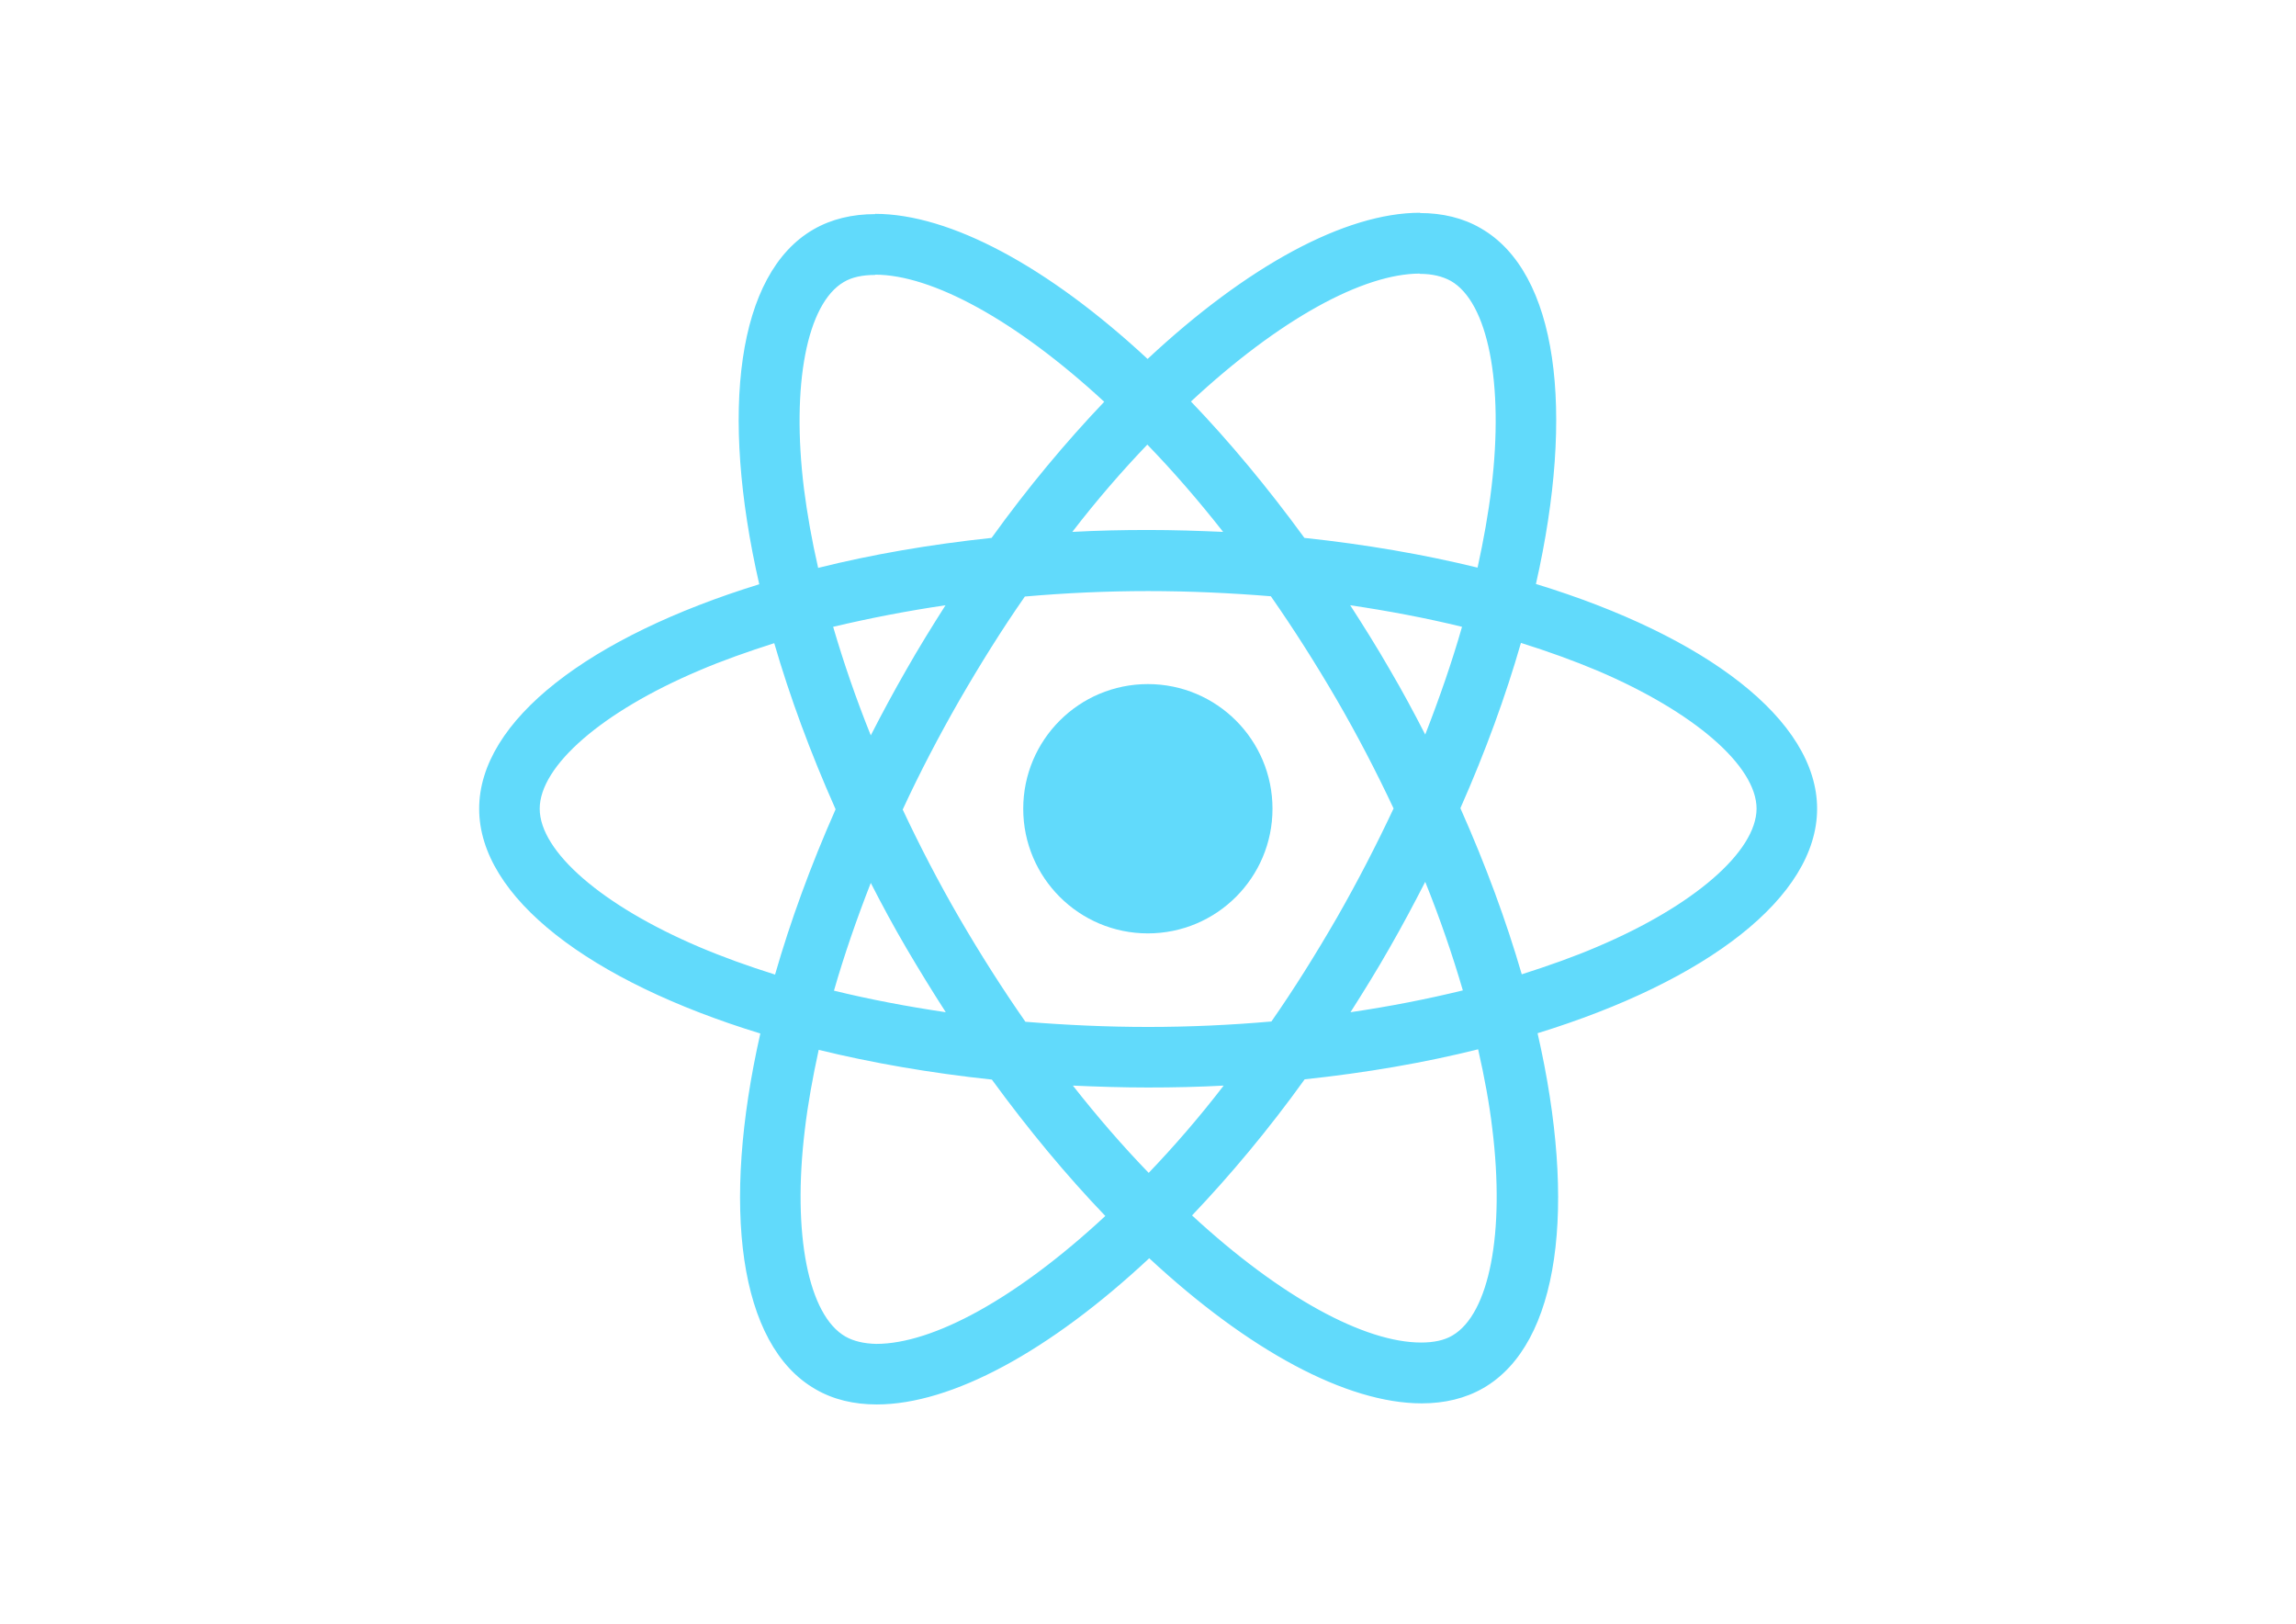
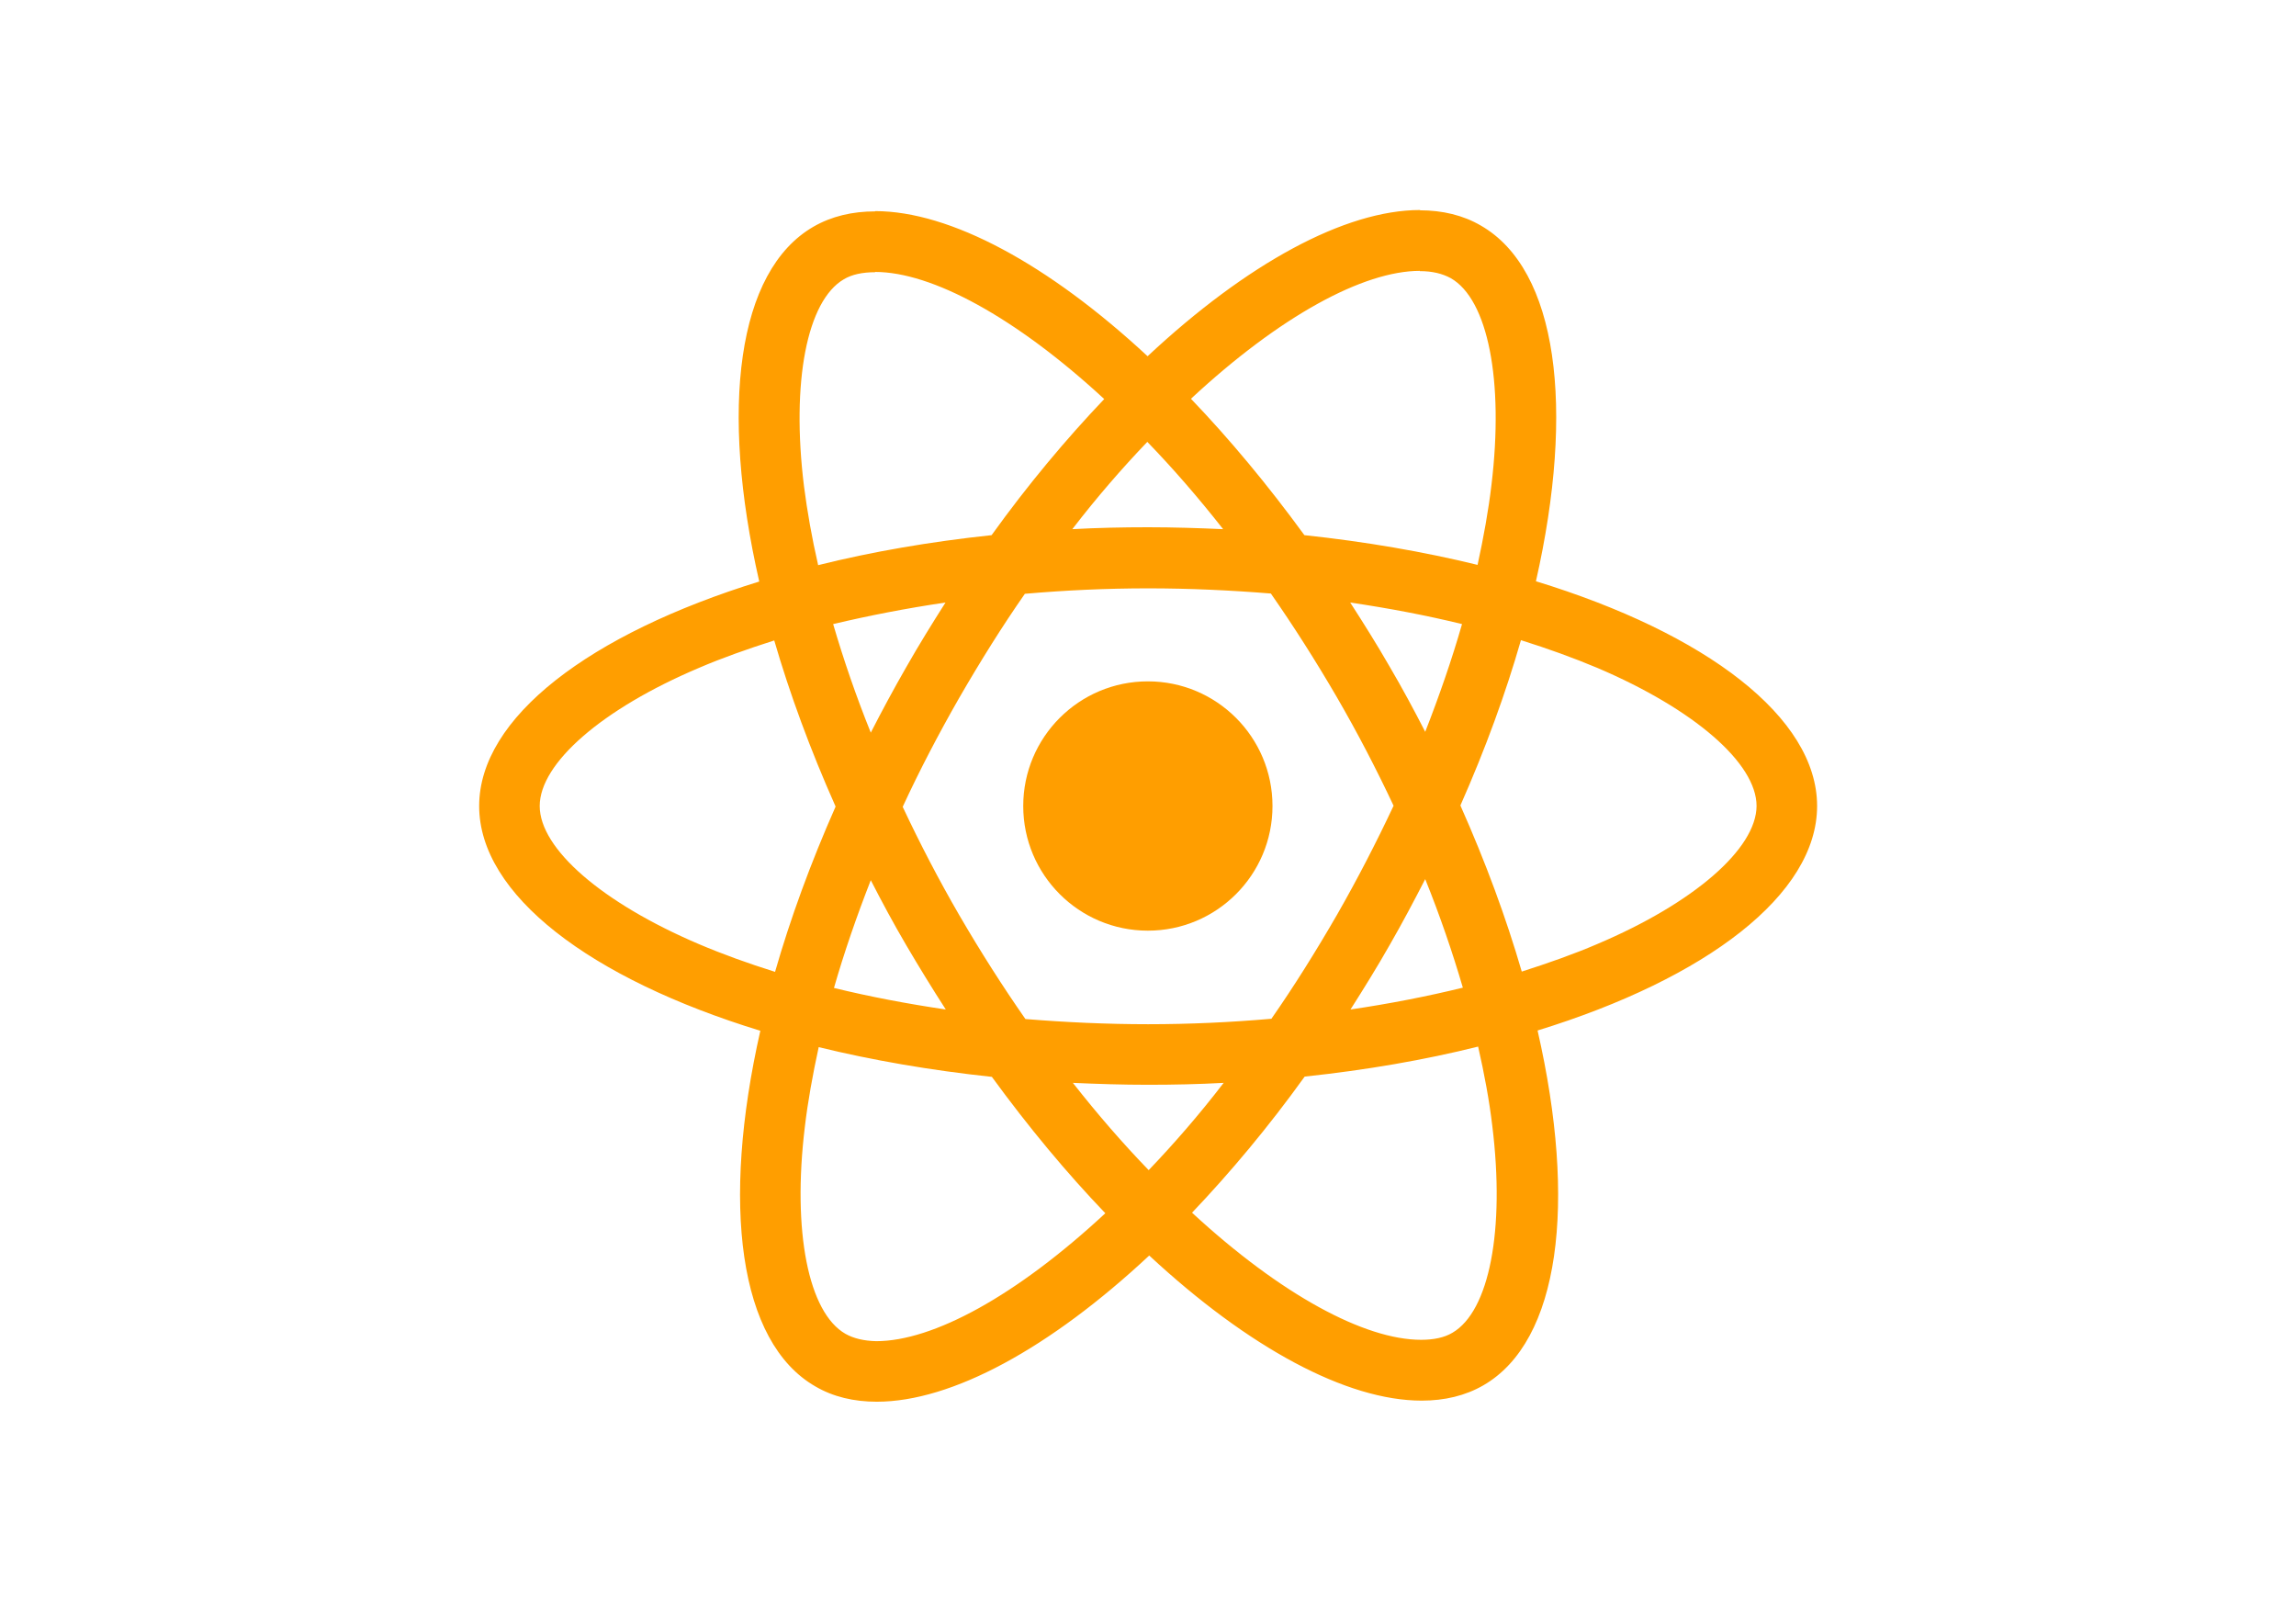
- <svg xmlns="http://www.w3.org/2000/svg" viewBox="0 0 841.9 595.3">
-   <g fill="#61DAFB">
+ <svg xmlns="http://www.w3.org/2000/svg" viewBox="0 1 841.9 595.3">
+   <g fill="#ff9e00">
    <path d="M666.3 296.5c0-32.5-40.7-63.3-103.1-82.4 14.4-63.6 8-114.2-20.2-130.4-6.5-3.8-14.1-5.6-22.4-5.6v22.3c4.6 0 8.3.9 11.4 2.6 13.6 7.8 19.5 37.5 14.9 75.7-1.1 9.4-2.9 19.3-5.1 29.4-19.6-4.8-41-8.5-63.5-10.9-13.5-18.5-27.5-35.3-41.6-50 32.6-30.3 63.2-46.9 84-46.9V78c-27.5 0-63.5 19.6-99.9 53.6-36.4-33.8-72.4-53.2-99.9-53.2v22.3c20.7 0 51.4 16.5 84 46.6-14 14.7-28 31.4-41.3 49.9-22.6 2.4-44 6.1-63.6 11-2.3-10-4-19.7-5.2-29-4.7-38.2 1.1-67.9 14.6-75.8 3-1.8 6.9-2.6 11.5-2.6V78.5c-8.4 0-16 1.8-22.6 5.6-28.1 16.2-34.4 66.7-19.9 130.1-62.2 19.2-102.7 49.9-102.7 82.3 0 32.5 40.7 63.3 103.1 82.4-14.4 63.6-8 114.2 20.2 130.4 6.5 3.8 14.1 5.6 22.5 5.6 27.5 0 63.5-19.6 99.9-53.6 36.4 33.8 72.4 53.2 99.9 53.2 8.4 0 16-1.8 22.6-5.6 28.1-16.2 34.4-66.7 19.9-130.1 62-19.1 102.5-49.9 102.5-82.3zm-130.2-66.7c-3.7 12.9-8.3 26.2-13.5 39.5-4.1-8-8.4-16-13.1-24-4.6-8-9.5-15.8-14.4-23.4 14.2 2.1 27.9 4.7 41 7.9zm-45.8 106.5c-7.8 13.5-15.8 26.3-24.1 38.2-14.9 1.3-30 2-45.2 2-15.1 0-30.2-.7-45-1.9-8.3-11.9-16.4-24.6-24.2-38-7.6-13.1-14.5-26.4-20.8-39.8 6.2-13.4 13.2-26.8 20.7-39.9 7.8-13.5 15.8-26.3 24.1-38.2 14.9-1.3 30-2 45.2-2 15.1 0 30.2.7 45 1.9 8.3 11.9 16.4 24.6 24.2 38 7.6 13.1 14.5 26.4 20.8 39.8-6.3 13.4-13.2 26.8-20.7 39.9zm32.3-13c5.4 13.4 10 26.8 13.8 39.8-13.1 3.2-26.9 5.9-41.2 8 4.9-7.7 9.8-15.6 14.4-23.7 4.6-8 8.9-16.1 13-24.1zM421.2 430c-9.3-9.6-18.6-20.3-27.8-32 9 .4 18.2.7 27.5.7 9.4 0 18.7-.2 27.8-.7-9 11.7-18.3 22.4-27.5 32zm-74.4-58.9c-14.2-2.1-27.9-4.7-41-7.9 3.7-12.9 8.3-26.2 13.5-39.5 4.1 8 8.4 16 13.1 24 4.7 8 9.5 15.8 14.4 23.4zM420.7 163c9.3 9.6 18.6 20.3 27.8 32-9-.4-18.2-.7-27.5-.7-9.4 0-18.7.2-27.8.7 9-11.7 18.3-22.4 27.5-32zm-74 58.9c-4.9 7.7-9.8 15.6-14.4 23.7-4.6 8-8.9 16-13 24-5.4-13.4-10-26.8-13.8-39.8 13.1-3.1 26.9-5.8 41.2-7.9zm-90.5 125.2c-35.4-15.1-58.3-34.9-58.3-50.6 0-15.7 22.9-35.6 58.3-50.6 8.6-3.7 18-7 27.7-10.1 5.7 19.6 13.2 40 22.5 60.9-9.2 20.8-16.6 41.1-22.2 60.6-9.9-3.1-19.3-6.5-28-10.2zM310 490c-13.6-7.8-19.5-37.5-14.9-75.7 1.1-9.4 2.9-19.3 5.1-29.4 19.6 4.8 41 8.5 63.5 10.9 13.5 18.5 27.5 35.3 41.6 50-32.6 30.3-63.2 46.9-84 46.9-4.5-.1-8.3-1-11.3-2.7zm237.2-76.2c4.7 38.2-1.1 67.9-14.6 75.8-3 1.8-6.9 2.6-11.5 2.6-20.7 0-51.4-16.5-84-46.6 14-14.7 28-31.4 41.3-49.9 22.6-2.4 44-6.1 63.6-11 2.3 10.1 4.1 19.8 5.2 29.1zm38.5-66.7c-8.6 3.7-18 7-27.7 10.1-5.7-19.6-13.2-40-22.5-60.9 9.2-20.8 16.6-41.1 22.2-60.6 9.9 3.1 19.3 6.5 28.1 10.2 35.4 15.1 58.3 34.9 58.3 50.6-.1 15.7-23 35.6-58.4 50.6zM320.8 78.4z" />
    <circle cx="420.9" cy="296.5" r="45.7" />
    <path d="M520.5 78.1z" />
  </g>
</svg>
